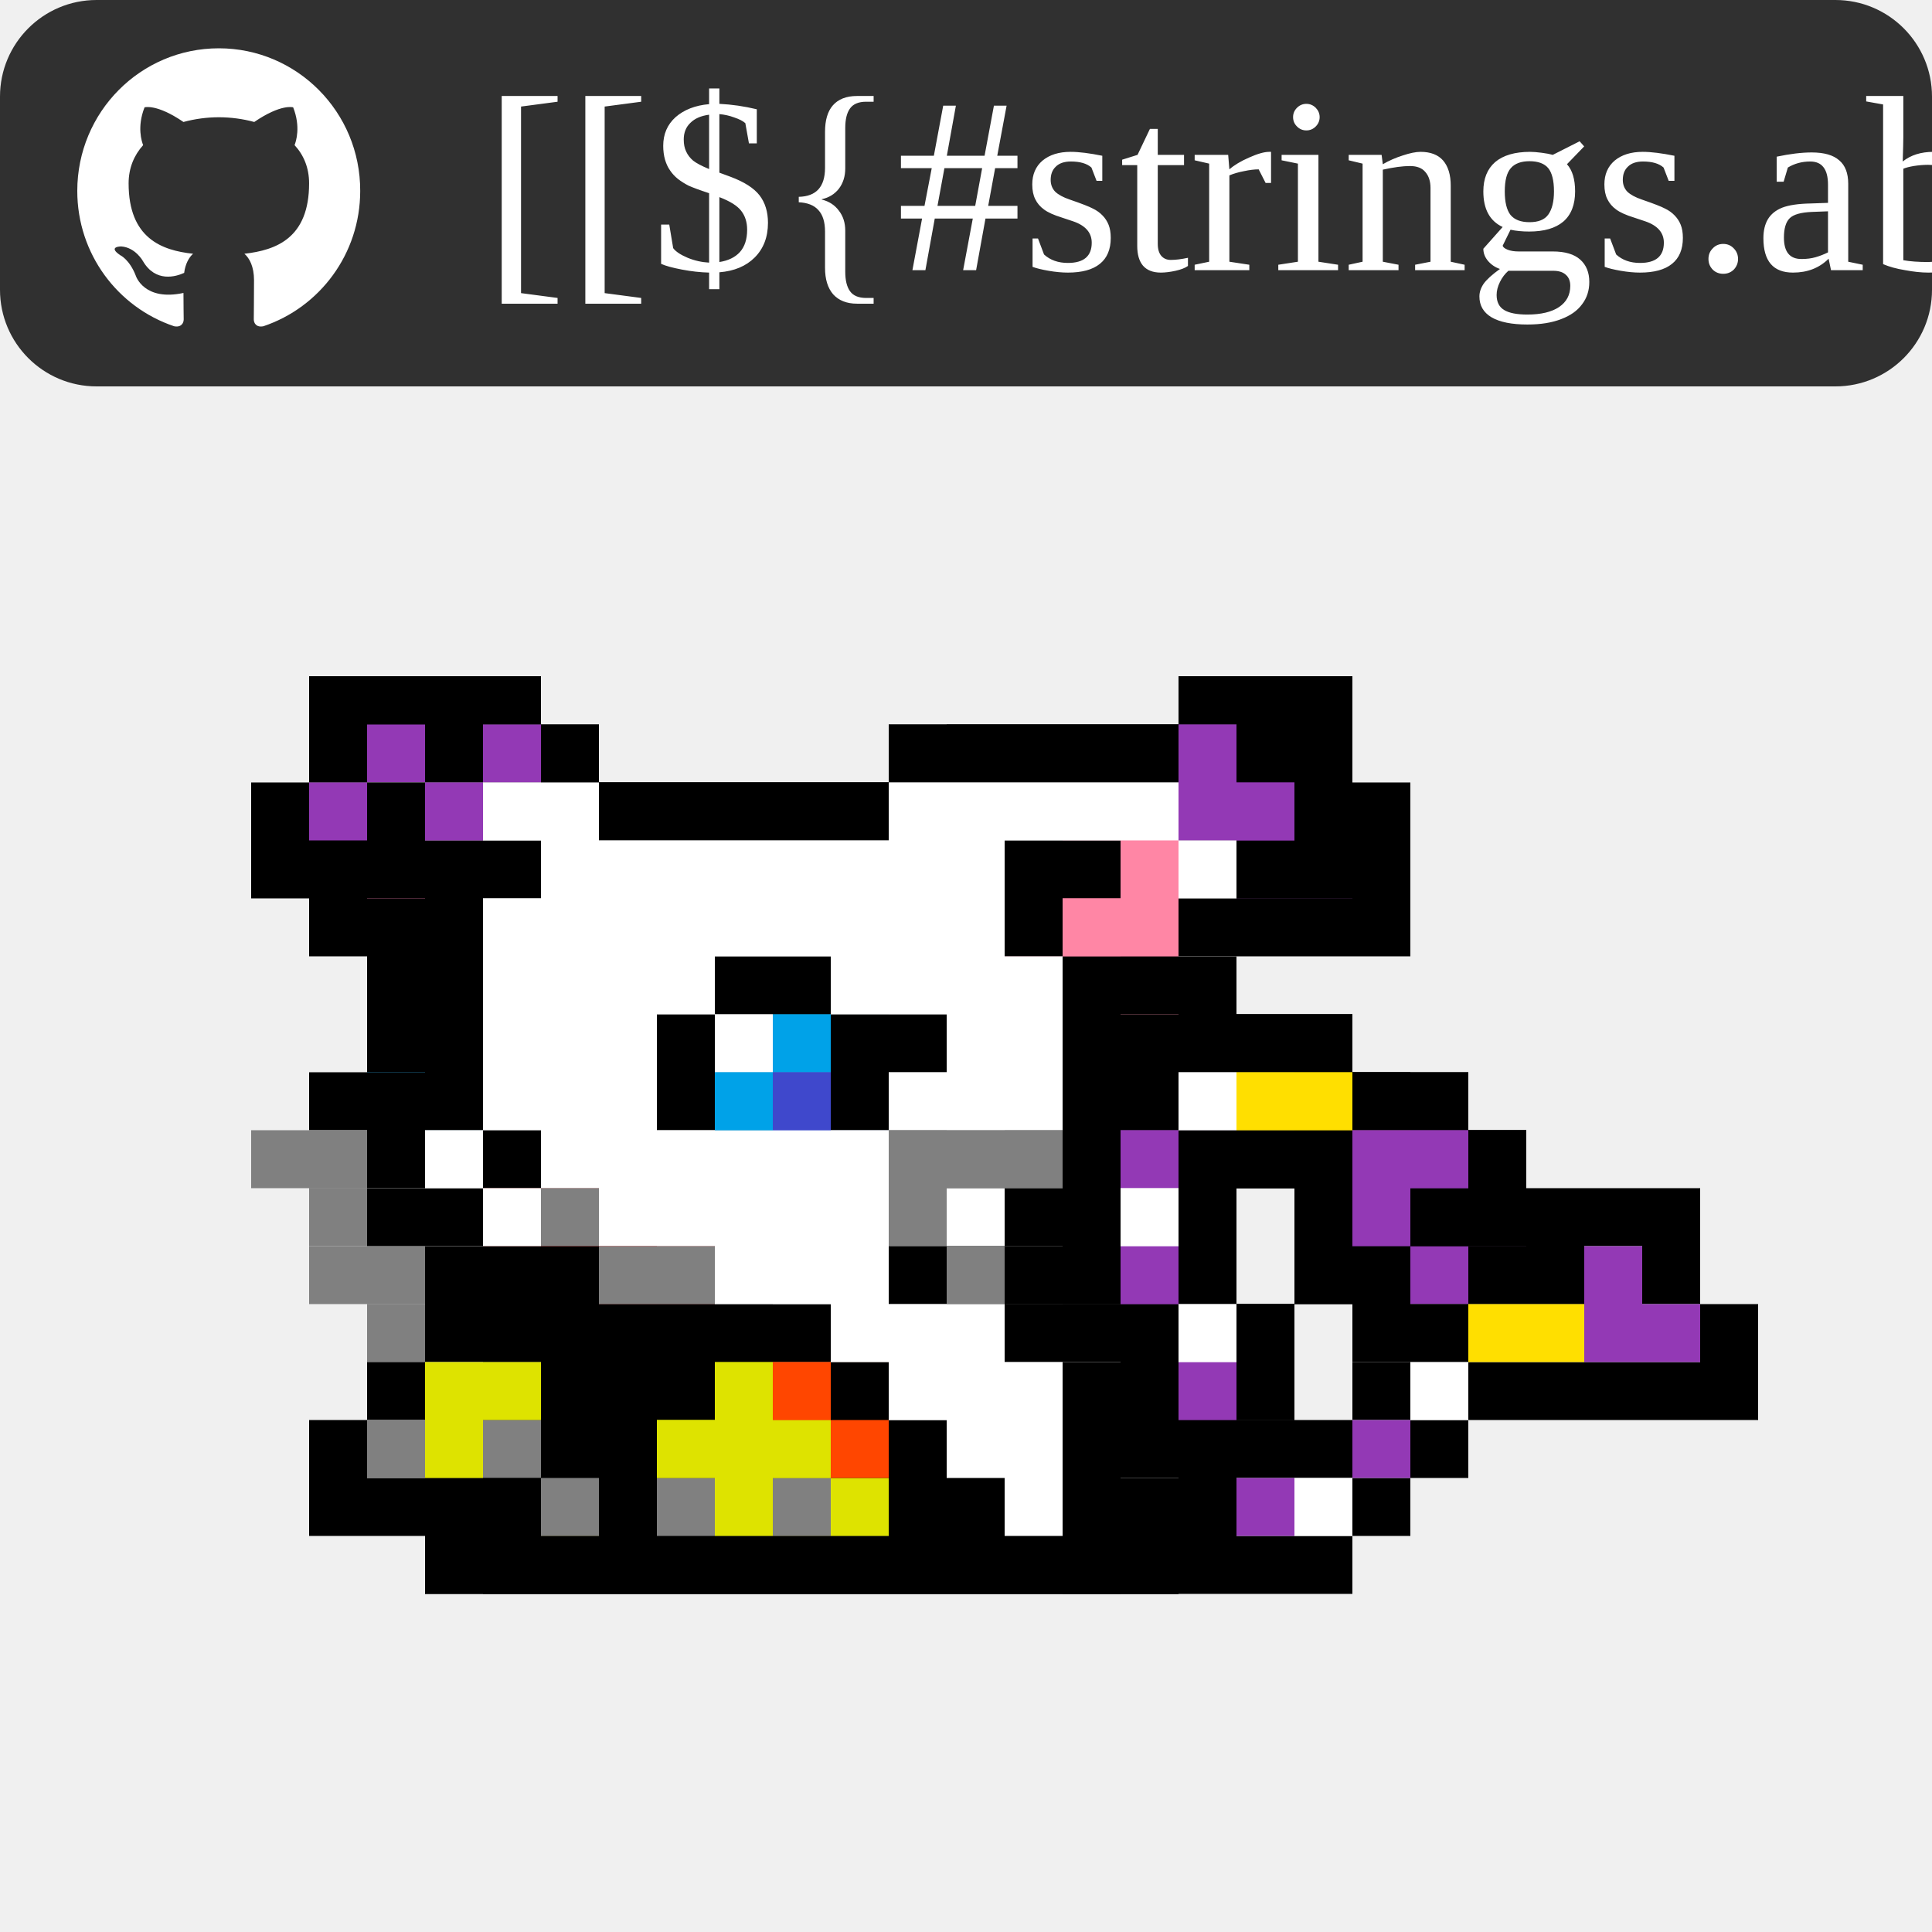
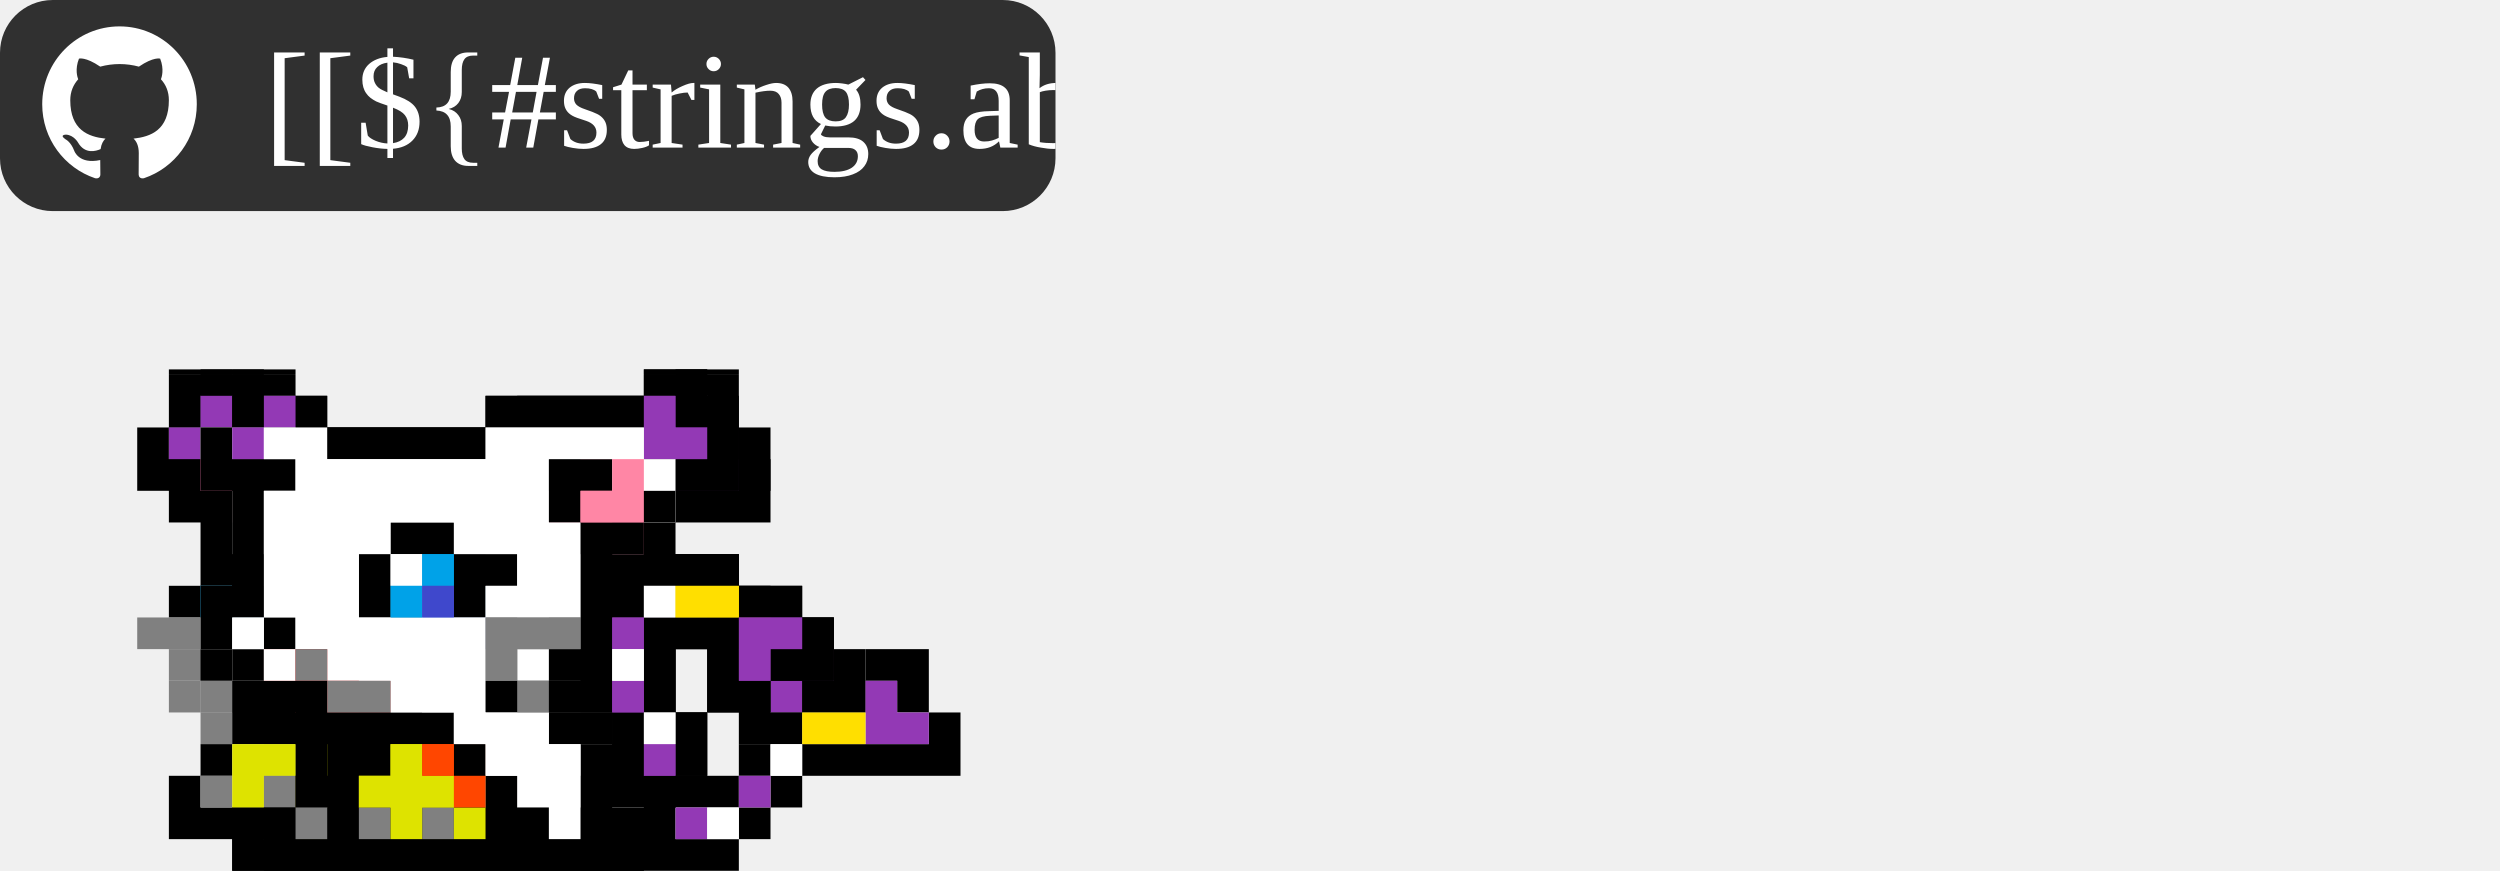
- <svg xmlns="http://www.w3.org/2000/svg" fill="none" overflow="visible" viewBox="0 0 100 100" width="100" height="100">
+ <svg xmlns="http://www.w3.org/2000/svg" fill="none" overflow="visible">
  <a href="https://github.com/[[${username}]]">
    <g id="body-[[${id}]]">
      <svg viewBox="0 0 100 100" width="100" height="100" x="1" y="35">
        <g id="standing-[[${id}]]">
          <g id="frame1-[[${id}]]">
            <path stroke="#000000" d="M18 0h6M63 0h6M18 1h6M63 1h6M18 2h6M63 2h6M18 3h3M24 3h6M48 3h15M66 3h3M18 4h3M24 4h6M48 4h15M66 4h3M18 5h3M24 5h6M48 5h15M66 5h3M15 6h3M30 6h18M69 6h3M15 7h3M30 7h18M69 7h3M15 8h3M30 8h18M69 8h3M15 9h6M24 9h3M51 9h6M63 9h9M15 10h6M24 10h3M51 10h6M63 10h9M15 11h6M24 11h3M51 11h6M63 11h9M21 12h3M51 12h3M60 12h3M21 13h3M51 13h3M60 13h3M21 14h3M51 14h3M60 14h3M21 15h3M39 15h6M54 15h6M21 16h3M39 16h6M54 16h6M21 17h3M39 17h6M54 17h6M21 18h6M36 18h3M45 18h6M54 18h3M63 18h6M21 19h6M36 19h3M45 19h6M54 19h3M63 19h6M21 20h6M36 20h3M45 20h6M54 20h3M63 20h6M18 21h3M24 21h3M36 21h3M45 21h3M54 21h3M60 21h3M69 21h3M18 22h3M24 22h3M36 22h3M45 22h3M54 22h3M60 22h3M69 22h3M18 23h3M24 23h3M36 23h3M45 23h3M54 23h3M60 23h3M69 23h3M27 24h3M57 24h3M63 24h6M72 24h6M27 25h3M57 25h3M63 25h6M72 25h6M27 26h3M57 26h3M63 26h6M72 26h6M21 27h3M51 27h6M60 27h3M69 27h3M78 27h3M21 28h3M51 28h6M60 28h3M69 28h3M78 28h3M21 29h3M51 29h6M60 29h3M69 29h3M78 29h3M24 30h6M45 30h6M54 30h3M60 30h3M69 30h3M75 30h6M24 31h6M45 31h6M54 31h3M60 31h3M69 31h3M75 31h6M24 32h6M45 32h6M54 32h3M60 32h3M69 32h3M75 32h6M27 33h15M51 33h3M57 33h3M63 33h3M69 33h6M27 34h15M51 34h3M57 34h3M63 34h3M69 34h6M27 35h15M51 35h3M57 35h3M63 35h3M69 35h6M27 36h3M36 36h3M45 36h3M54 36h6M63 36h3M27 37h3M36 37h3M45 37h3M54 37h6M63 37h3M27 38h3M36 38h3M45 38h3M54 38h6M63 38h3M24 39h3M33 39h3M48 39h3M54 39h9M24 40h3M33 40h3M48 40h3M54 40h9M24 41h3M33 41h3M48 41h3M54 41h9M21 42h3M33 42h3M48 42h6M57 42h3M21 43h3M33 43h3M48 43h6M57 43h3M21 44h3M33 44h3M48 44h6M57 44h3M21 45h39M21 46h39M21 47h39" />
            <path stroke="#9339b5" d="M21 3h3M63 3h3M21 4h3M63 4h3M21 5h3M63 5h3M18 6h3M63 6h6M18 7h3M63 7h6M18 8h3M63 8h6M60 24h3M60 25h3M60 26h3M72 27h6M72 28h6M72 29h6M57 30h3M72 30h3M57 31h3M72 31h3M57 32h3M72 32h3M60 36h3M60 37h3M60 38h3" />
            <path stroke="#ffffff" d="M21 6h9M48 6h15M21 7h9M48 7h15M21 8h9M48 8h15M27 9h24M60 9h3M27 10h24M60 10h3M27 11h24M60 11h3M24 12h27M24 13h27M24 14h27M24 15h15M45 15h9M24 16h15M45 16h9M24 17h15M45 17h9M27 18h9M39 18h3M51 18h3M27 19h9M39 19h3M51 19h3M27 20h9M39 20h3M51 20h3M27 21h9M48 21h6M63 21h3M27 22h9M48 22h6M63 22h3M27 23h9M48 23h6M63 23h3M21 24h6M30 24h18M21 25h6M30 25h18M21 26h6M30 26h18M24 27h6M33 27h15M57 27h3M24 28h6M33 28h15M57 28h3M24 29h6M33 29h15M57 29h3M30 30h3M39 30h6M30 31h3M39 31h6M30 32h3M39 32h6M42 33h9M60 33h3M42 34h9M60 34h3M42 35h9M60 35h3M48 36h6M48 37h6M48 38h6M51 39h3M51 40h3M51 41h3M54 42h3M54 43h3M54 44h3" />
            <path stroke="#ff86a5" d="M21 9h3M57 9h3M21 10h3M57 10h3M21 11h3M57 11h3M54 12h6M54 13h6M54 14h6" />
            <path stroke="#00a2e8" d="M42 18h3M42 19h3M42 20h3M21 21h3M39 21h3M21 22h3M39 22h3M21 23h3M39 23h3" />
            <path stroke="#3f48cc" d="M42 21h3M42 22h3M42 23h3" />
            <path stroke="#ffdf00" d="M66 21h3M66 22h3M66 23h3M69 24h3M69 25h3M69 26h3" />
            <path stroke="#808080" d="M15 24h6M48 24h9M15 25h6M48 25h9M15 26h6M48 26h9M30 27h3M48 27h3M30 28h3M48 28h3M30 29h3M48 29h3M18 30h3M33 30h6M51 30h3M18 31h3M33 31h6M51 31h3M18 32h3M33 32h6M51 32h3M24 42h3M30 42h3M36 42h3M42 42h3M24 43h3M30 43h3M36 43h3M42 43h3M24 44h3M30 44h3M36 44h3M42 44h3" />
            <path stroke="#ff4600" d="M30 36h3M42 36h3M30 37h3M42 37h3M30 38h3M42 38h3M45 39h3M45 40h3M45 41h3" />
            <path stroke="#dee300" d="M33 36h3M39 36h3M33 37h3M39 37h3M33 38h3M39 38h3M27 39h6M36 39h9M27 40h6M36 40h9M27 41h6M36 41h9M27 42h3M39 42h3M45 42h3M27 43h3M39 43h3M45 43h3M27 44h3M39 44h3M45 44h3" />
          </g>
          <g id="frame2-[[${id}]]">
            <path stroke="#000000" d="M18 3h6M63 3h6M18 4h6M63 4h6M18 5h6M63 5h6M18 6h3M24 6h6M48 6h15M66 6h3M18 7h3M24 7h6M48 7h15M66 7h3M18 8h3M24 8h6M48 8h15M66 8h3M15 9h3M30 9h18M69 9h3M15 10h3M30 10h18M69 10h3M15 11h3M30 11h18M69 11h3M15 12h6M24 12h3M51 12h6M63 12h9M15 13h6M24 13h3M51 13h6M63 13h9M15 14h6M24 14h3M51 14h6M63 14h9M21 15h3M51 15h3M60 15h3M21 16h3M51 16h3M60 16h3M21 17h3M51 17h3M60 17h3M21 18h3M39 18h6M54 18h15M21 19h3M39 19h6M54 19h15M21 20h3M39 20h6M54 20h15M21 21h6M36 21h3M45 21h6M54 21h6M69 21h6M21 22h6M36 22h3M45 22h6M54 22h6M69 22h6M21 23h6M36 23h3M45 23h6M54 23h6M69 23h6M18 24h3M24 24h3M36 24h3M45 24h3M54 24h3M60 24h9M75 24h3M18 25h3M24 25h3M36 25h3M45 25h3M54 25h3M60 25h9M75 25h3M18 26h3M24 26h3M36 26h3M45 26h3M54 26h3M60 26h9M75 26h3M27 27h3M60 27h3M66 27h3M72 27h6M27 28h3M60 28h3M66 28h3M72 28h6M27 29h3M60 29h3M66 29h3M72 29h6M21 30h3M51 30h6M60 30h3M66 30h6M21 31h3M51 31h6M60 31h3M66 31h6M21 32h3M51 32h6M60 32h3M66 32h6M24 33h6M45 33h6M57 33h3M63 33h3M24 34h6M45 34h6M57 34h3M63 34h3M24 35h6M45 35h6M57 35h3M63 35h3M27 36h15M45 36h3M51 36h9M63 36h3M27 37h15M45 37h3M51 37h9M63 37h3M27 38h15M45 38h3M51 38h9M63 38h3M24 39h3M33 39h3M48 39h3M54 39h9M24 40h3M33 40h3M48 40h3M54 40h9M24 41h3M33 41h3M48 41h3M54 41h9M21 42h3M33 42h3M48 42h6M57 42h3M21 43h3M33 43h3M48 43h6M57 43h3M21 44h3M33 44h3M48 44h6M57 44h3M21 45h39M21 46h39M21 47h39" />
            <path stroke="#9339b5" d="M21 6h3M63 6h3M21 7h3M63 7h3M21 8h3M63 8h3M18 9h3M63 9h6M18 10h3M63 10h6M18 11h3M63 11h6M57 24h3M69 24h6M57 25h3M69 25h6M57 26h3M69 26h6M69 27h3M69 28h3M69 29h3M57 30h3M57 31h3M57 32h3M60 36h3M60 37h3M60 38h3" />
            <path stroke="#ffffff" d="M21 9h9M48 9h15M21 10h9M48 10h15M21 11h9M48 11h15M27 12h24M60 12h3M27 13h24M60 13h3M27 14h24M60 14h3M24 15h27M24 16h27M24 17h27M24 18h15M45 18h9M24 19h15M45 19h9M24 20h15M45 20h9M27 21h9M39 21h3M51 21h3M60 21h3M27 22h9M39 22h3M51 22h3M60 22h3M27 23h9M39 23h3M51 23h3M60 23h3M27 24h9M48 24h6M27 25h9M48 25h6M27 26h9M48 26h6M21 27h6M30 27h18M57 27h3M21 28h6M30 28h18M57 28h3M21 29h6M30 29h18M57 29h3M24 30h6M33 30h15M24 31h6M33 31h15M24 32h6M33 32h15M30 33h3M39 33h6M60 33h3M30 34h3M39 34h6M60 34h3M30 35h3M39 35h6M60 35h3M48 36h3M48 37h3M48 38h3M51 39h3M51 40h3M51 41h3M54 42h3M54 43h3M54 44h3" />
            <path stroke="#ff86a5" d="M21 12h3M57 12h3M21 13h3M57 13h3M21 14h3M57 14h3M54 15h6M54 16h6M54 17h6" />
            <path stroke="#00a2e8" d="M42 21h3M42 22h3M42 23h3M21 24h3M39 24h3M21 25h3M39 25h3M21 26h3M39 26h3" />
            <path stroke="#ffdf00" d="M63 21h6M63 22h6M63 23h6" />
            <path stroke="#3f48cc" d="M42 24h3M42 25h3M42 26h3" />
            <path stroke="#808080" d="M15 27h6M48 27h9M15 28h6M48 28h9M15 29h6M48 29h9M30 30h3M48 30h3M30 31h3M48 31h3M30 32h3M48 32h3M18 33h3M33 33h6M51 33h3M18 34h3M33 34h6M51 34h3M18 35h3M33 35h6M51 35h3M24 42h3M30 42h3M36 42h3M42 42h3M24 43h3M30 43h3M36 43h3M42 43h3M24 44h3M30 44h3M36 44h3M42 44h3" />
            <path stroke="#ff4600" d="M42 36h3M42 37h3M42 38h3M45 39h3M45 40h3M45 41h3" />
            <path stroke="#dee300" d="M27 39h6M36 39h9M27 40h6M36 40h9M27 41h6M36 41h9M27 42h3M39 42h3M45 42h3M27 43h3M39 43h3M45 43h3M27 44h3M39 44h3M45 44h3" />
          </g>
        </g>
        <g id="walking-[[${id}]]">
          <g id="frame3-[[${id}]]">
            <path stroke="#000000" d="M15 0h6M60 0h6M15 1h6M60 1h6M15 2h6M60 2h6M15 3h3M21 3h6M45 3h15M63 3h3M15 4h3M21 4h6M45 4h15M63 4h3M15 5h3M21 5h6M45 5h15M63 5h3M12 6h3M27 6h18M66 6h3M12 7h3M27 7h18M66 7h3M12 8h3M27 8h18M66 8h3M12 9h6M21 9h3M48 9h6M60 9h9M12 10h6M21 10h3M48 10h6M60 10h9M12 11h6M21 11h3M48 11h6M60 11h9M18 12h3M48 12h3M57 12h3M18 13h3M48 13h3M57 13h3M18 14h3M48 14h3M57 14h3M18 15h3M36 15h6M51 15h6M18 16h3M36 16h6M51 16h6M18 17h3M36 17h6M51 17h6M18 18h6M33 18h3M42 18h6M51 18h3M18 19h6M33 19h3M42 19h6M51 19h3M18 20h6M33 20h3M42 20h6M51 20h3M15 21h3M21 21h6M33 21h3M42 21h3M51 21h3M15 22h3M21 22h6M33 22h3M42 22h3M51 22h3M15 23h3M21 23h6M33 23h3M42 23h3M51 23h3M18 27h3M48 27h3M81 27h6M18 28h3M48 28h3M81 28h6M18 29h3M48 29h3M81 29h6M21 30h6M42 30h9M75 30h6M84 30h3M21 31h6M42 31h9M75 31h6M84 31h3M21 32h6M42 32h9M75 32h6M84 32h3M21 33h18M51 33h6M72 33h3M87 33h3M21 34h18M51 34h6M72 34h3M87 34h3M21 35h18M51 35h6M72 35h3M87 35h3M18 36h3M27 36h3M42 36h3M57 36h3M69 36h3M75 36h15M18 37h3M27 37h3M42 37h3M57 37h3M69 37h3M75 37h15M18 38h3M27 38h3M42 38h3M57 38h3M69 38h3M75 38h15M15 39h3M27 39h3M42 39h3M48 39h6M60 39h9M72 39h3M15 40h3M27 40h3M42 40h3M48 40h6M60 40h9M72 40h3M15 41h3M27 41h3M42 41h3M48 41h6M60 41h9M72 41h3M15 42h48M69 42h3M15 43h48M69 43h3M15 44h48M69 44h3M54 45h15M54 46h15M54 47h15" />
            <path stroke="#9339b5" d="M18 3h3M60 3h3M18 4h3M60 4h3M18 5h3M60 5h3M15 6h3M60 6h6M15 7h3M60 7h6M15 8h3M60 8h6M81 30h3M81 31h3M81 32h3M81 33h6M81 34h6M81 35h6M69 39h3M69 40h3M69 41h3M63 42h3M63 43h3M63 44h3" />
            <path stroke="#ffffff" d="M18 6h9M45 6h15M18 7h9M45 7h15M18 8h9M45 8h15M24 9h24M57 9h3M24 10h24M57 10h3M24 11h24M57 11h3M21 12h27M21 13h27M21 14h27M21 15h15M42 15h9M21 16h15M42 16h9M21 17h15M42 17h9M24 18h9M36 18h3M48 18h3M24 19h9M36 19h3M48 19h3M24 20h9M36 20h3M48 20h3M27 21h6M45 21h6M27 22h6M45 22h6M27 23h6M45 23h6M18 24h27M18 25h27M18 26h27M21 27h3M33 27h12M21 28h3M33 28h12M21 29h3M33 29h12M36 30h6M36 31h6M36 32h6M39 33h12M39 34h12M39 35h12M45 36h12M72 36h3M45 37h12M72 37h3M45 38h12M72 38h3M45 39h3M54 39h6M45 40h3M54 40h6M45 41h3M54 41h6M66 42h3M66 43h3M66 44h3" />
            <path stroke="#ff86a5" d="M18 9h3M54 9h3M18 10h3M54 10h3M18 11h3M54 11h3M51 12h6M51 13h6M51 14h6" />
            <path stroke="#00a2e8" d="M39 18h3M39 19h3M39 20h3M18 21h3M36 21h3M18 22h3M36 22h3M18 23h3M36 23h3" />
            <path stroke="#3f48cc" d="M39 21h3M39 22h3M39 23h3" />
            <path stroke="#808080" d="M12 24h6M45 24h9M12 25h6M45 25h9M12 26h6M45 26h9M45 27h3M45 28h3M45 29h3M15 30h3M15 31h3M15 32h3M18 39h3M24 39h3M30 39h3M36 39h3M18 40h3M24 40h3M30 40h3M36 40h3M18 41h3M24 41h3M30 41h3M36 41h3" />
            <path stroke="#c00000" d="M24 27h9M24 28h9M24 29h9M27 30h9M27 31h9M27 32h9" />
            <path stroke="#ffdf00" d="M75 33h6M75 34h6M75 35h6" />
            <path stroke="#dee300" d="M21 36h6M30 36h9M21 37h6M30 37h9M21 38h6M30 38h9M21 39h3M33 39h3M39 39h3M21 40h3M33 40h3M39 40h3M21 41h3M33 41h3M39 41h3" />
            <path stroke="#ff4600" d="M39 36h3M39 37h3M39 38h3" />
          </g>
          <g id="frame4-[[${id}]]">
            <path stroke="#000000" d="M21 0h6M60 0h6M21 1h6M60 1h6M21 2h6M60 2h6M21 3h3M27 3h3M45 3h15M63 3h3M21 4h3M27 4h3M45 4h15M63 4h3M21 5h3M27 5h3M45 5h15M63 5h3M18 6h3M30 6h15M66 6h3M18 7h3M30 7h15M66 7h3M18 8h3M30 8h15M66 8h3M18 9h9M51 9h6M63 9h6M18 10h9M51 10h6M63 10h6M18 11h9M51 11h6M63 11h6M21 12h3M51 12h3M60 12h3M21 13h3M51 13h3M60 13h3M21 14h3M51 14h3M60 14h3M21 15h3M36 15h6M54 15h6M21 16h3M36 16h6M54 16h6M21 17h3M36 17h6M54 17h6M21 18h3M33 18h3M42 18h6M54 18h3M60 18h9M21 19h3M33 19h3M42 19h6M54 19h3M60 19h9M21 20h3M33 20h3M42 20h6M54 20h3M60 20h9M18 21h6M33 21h3M42 21h3M54 21h6M69 21h6M18 22h6M33 22h3M42 22h3M54 22h6M69 22h6M18 23h6M33 23h3M42 23h3M54 23h6M69 23h6M18 24h3M24 24h3M54 24h3M60 24h9M75 24h3M18 25h3M24 25h3M54 25h3M60 25h9M75 25h3M18 26h3M24 26h3M54 26h3M60 26h9M75 26h3M21 27h3M51 27h6M60 27h3M66 27h3M72 27h6M21 28h3M51 28h6M60 28h3M66 28h3M72 28h6M21 29h3M51 29h6M60 29h3M66 29h3M72 29h6M24 30h6M45 30h3M54 30h3M60 30h3M66 30h6M24 31h6M45 31h3M54 31h3M60 31h3M66 31h6M24 32h6M45 32h3M54 32h3M60 32h3M66 32h6M27 33h15M51 33h3M57 33h3M63 33h3M27 34h15M51 34h3M57 34h3M63 34h3M27 35h15M51 35h3M57 35h3M63 35h3M30 36h6M42 36h3M54 36h6M63 36h3M30 37h6M42 37h3M54 37h6M63 37h3M30 38h6M42 38h3M54 38h6M63 38h3M27 39h6M45 39h3M54 39h9M27 40h6M45 40h3M54 40h9M27 41h6M45 41h3M54 41h9M24 42h3M30 42h3M45 42h6M54 42h3M24 43h3M30 43h3M45 43h6M54 43h3M24 44h3M30 44h3M45 44h6M54 44h3M24 45h33M24 46h33M24 47h33" />
            <path stroke="#9339b5" d="M24 3h3M60 3h3M24 4h3M60 4h3M24 5h3M60 5h3M21 6h3M60 6h6M21 7h3M60 7h6M21 8h3M60 8h6M57 24h3M69 24h6M57 25h3M69 25h6M57 26h3M69 26h6M69 27h3M69 28h3M69 29h3M57 30h3M57 31h3M57 32h3M60 36h3M60 37h3M60 38h3" />
            <path stroke="#ffffff" d="M24 6h6M45 6h15M24 7h6M45 7h15M24 8h6M45 8h15M27 9h24M60 9h3M27 10h24M60 10h3M27 11h24M60 11h3M24 12h27M24 13h27M24 14h27M24 15h12M42 15h12M24 16h12M42 16h12M24 17h12M42 17h12M24 18h9M36 18h3M48 18h6M24 19h9M36 19h3M48 19h6M24 20h9M36 20h3M48 20h6M24 21h9M45 21h9M60 21h3M24 22h9M45 22h9M60 22h3M24 23h9M45 23h9M60 23h3M21 24h3M27 24h18M21 25h3M27 25h18M21 26h3M27 26h18M24 27h3M30 27h15M48 27h3M57 27h3M24 28h3M30 28h15M48 28h3M57 28h3M24 29h3M30 29h15M48 29h3M57 29h3M36 30h9M36 31h9M36 32h9M42 33h9M60 33h3M42 34h9M60 34h3M42 35h9M60 35h3M45 36h9M45 37h9M45 38h9M48 39h6M48 40h6M48 41h6M51 42h3M51 43h3M51 44h3" />
            <path stroke="#ff86a5" d="M57 9h3M57 10h3M57 11h3M54 12h6M54 13h6M54 14h6" />
            <path stroke="#00a2e8" d="M39 18h3M39 19h3M39 20h3M36 21h3M36 22h3M36 23h3" />
            <path stroke="#3f48cc" d="M39 21h3M39 22h3M39 23h3" />
            <path stroke="#ffdf00" d="M63 21h6M63 22h6M63 23h6" />
            <path stroke="#808080" d="M15 24h3M45 24h9M15 25h3M45 25h9M15 26h3M45 26h9M27 27h3M45 27h3M27 28h3M45 28h3M27 29h3M45 29h3M18 30h3M30 30h6M48 30h3M18 31h3M30 31h6M48 31h3M18 32h3M30 32h6M48 32h3M27 42h3M33 42h3M39 42h3M27 43h3M33 43h3M39 43h3M27 44h3M33 44h3M39 44h3" />
            <path stroke="#dee300" d="M36 36h3M36 37h3M36 38h3M33 39h9M33 40h9M33 41h9M36 42h3M42 42h3M36 43h3M42 43h3M36 44h3M42 44h3" />
            <path stroke="#ff4600" d="M39 36h3M39 37h3M39 38h3M42 39h3M42 40h3M42 41h3" />
          </g>
        </g>
      </svg>
      <svg viewBox="0 0 100 30" width="100" height="30" x="0" y="0">
        <g id="username-[[${id}]]">
          <rect x="0" y="0" width="100" height="20" fill="black" fill-opacity="0.8" rx="5" />
          <svg x="4" y="2.5" width="15" height="15" viewBox="0 0 100 100">
            <path fill-rule="evenodd" clip-rule="evenodd" d="M48.854 0C21.839 0 0 22 0 49.217c0 21.756 13.993 40.172 33.405 46.69 2.427.49 3.316-1.059 3.316-2.362 0-1.141-.08-5.052-.08-9.127-13.59 2.934-16.42-5.867-16.42-5.867-2.184-5.704-5.42-7.17-5.42-7.17-4.448-3.015.324-3.015.324-3.015 4.934.326 7.523 5.052 7.523 5.052 4.367 7.496 11.404 5.378 14.235 4.074.404-3.178 1.699-5.378 3.074-6.6-10.839-1.141-22.243-5.378-22.243-24.283 0-5.378 1.94-9.778 5.014-13.2-.485-1.222-2.184-6.275.486-13.038 0 0 4.125-1.304 13.426 5.052a46.97 46.97 0 0 1 12.214-1.63c4.125 0 8.33.571 12.213 1.63 9.302-6.356 13.427-5.052 13.427-5.052 2.67 6.763.97 11.816.485 13.038 3.155 3.422 5.015 7.822 5.015 13.2 0 18.905-11.404 23.06-22.324 24.283 1.78 1.548 3.316 4.481 3.316 9.126 0 6.6-.08 11.897-.08 13.526 0 1.304.89 2.853 3.316 2.364 19.412-6.52 33.405-24.935 33.405-46.691C97.707 22 75.788 0 48.854 0z" fill="#fff" />
          </svg>
          <text x="25" y="11" dominant-baseline="middle" style="fill:white" font-size="13">
                        [[${#strings.abbreviate(username, 12)}]]
                    </text>
          <rect x="0" y="23" width="[[${exp}]]" height="2" fill="#48ff00" rx="1" />
        </g>
      </svg>
    </g>
  </a>
  <style>
        #frame1-[[${id}]] {
        animation: 1s frameToggle infinite;
        }
        #frame2-[[${id}]] {
        animation: 1s frameToggle infinite reverse;
        }
        #frame3-[[${id}]] {
        animation: 1s frameToggle infinite;
        }
        #frame4-[[${id}]] {
        animation: 1s frameToggle infinite reverse;
        }
        #standing-[[${id}]] {
        animation: standingToggle [[${motion.duration}]]s infinite;
        }
        #walking-[[${id}]] {
        animation: walkingToggle [[${motion.duration}]]s infinite;
        }
        #body-[[${id}]] {
        animation: move-body-[[${id}]] [[${motion.duration}]]s infinite;
        }
        #username-[[${id}]] {
        animation: move-username-[[${id}]] [[${motion.duration}]]s infinite;
        }
        @keyframes move-body-[[${id}]] {
        0%, 10% {
        transform: translate([[${motion.positions[0].x}]]%, [[${y}]]%) scaleX([[${motion.positions[0].direction}]]);
        }
        20%, 30% {
        transform: translate([[${motion.positions[1].x}]]%, [[${y}]]%) scaleX([[${motion.positions[1].direction}]]);
        }
        40%, 50% {
        transform: translate([[${motion.positions[2].x}]]%, [[${y}]]%) scaleX([[${motion.positions[2].direction}]]);
        }
        50.01% {
        transform: translate([[${motion.positions[3].x}]]%, [[${y}]]%) scaleX([[${motion.positions[3].direction}]]);
        }
        60%, 70% {
        transform: translate([[${motion.positions[4].x}]]%, [[${y}]]%) scaleX([[${motion.positions[4].direction}]]);
        }
        80%, 100% {
        transform: translate([[${motion.positions[5].x}]]%, [[${y}]]%) scaleX([[${motion.positions[5].direction}]]);
        }
        }
        @keyframes move-username-[[${id}]] {
        0%, 10% {
        transform: scaleX([[${motion.positions[0].direction}]])
        translateX([[${motion.positions[0].direction &gt; 0 ? 0: -100}]]%);
        }
        20%, 30% {
        transform: scaleX([[${motion.positions[1].direction}]])
        translateX([[${motion.positions[1].direction &gt; 0 ? 0: -100}]]%);
        }
        40%, 50% {
        transform: scaleX([[${motion.positions[2].direction}]])
        translateX([[${motion.positions[2].direction &gt; 0 ? 0: -100}]]%);
        }
        50.01% {
        transform: scaleX([[${motion.positions[3].direction}]])
        translateX([[${motion.positions[3].direction &gt; 0 ? 0: -100}]]%);
        }
        60%, 70% {
        transform: scaleX([[${motion.positions[4].direction}]])
        translateX([[${motion.positions[4].direction &gt; 0 ? 0: -100}]]%);
        }
        80%, 100% {
        transform: scaleX([[${motion.positions[5].direction}]])
        translateX([[${motion.positions[5].direction &gt; 0 ? 0: -100}]]%);
        }
        }
    </style>
</svg>
